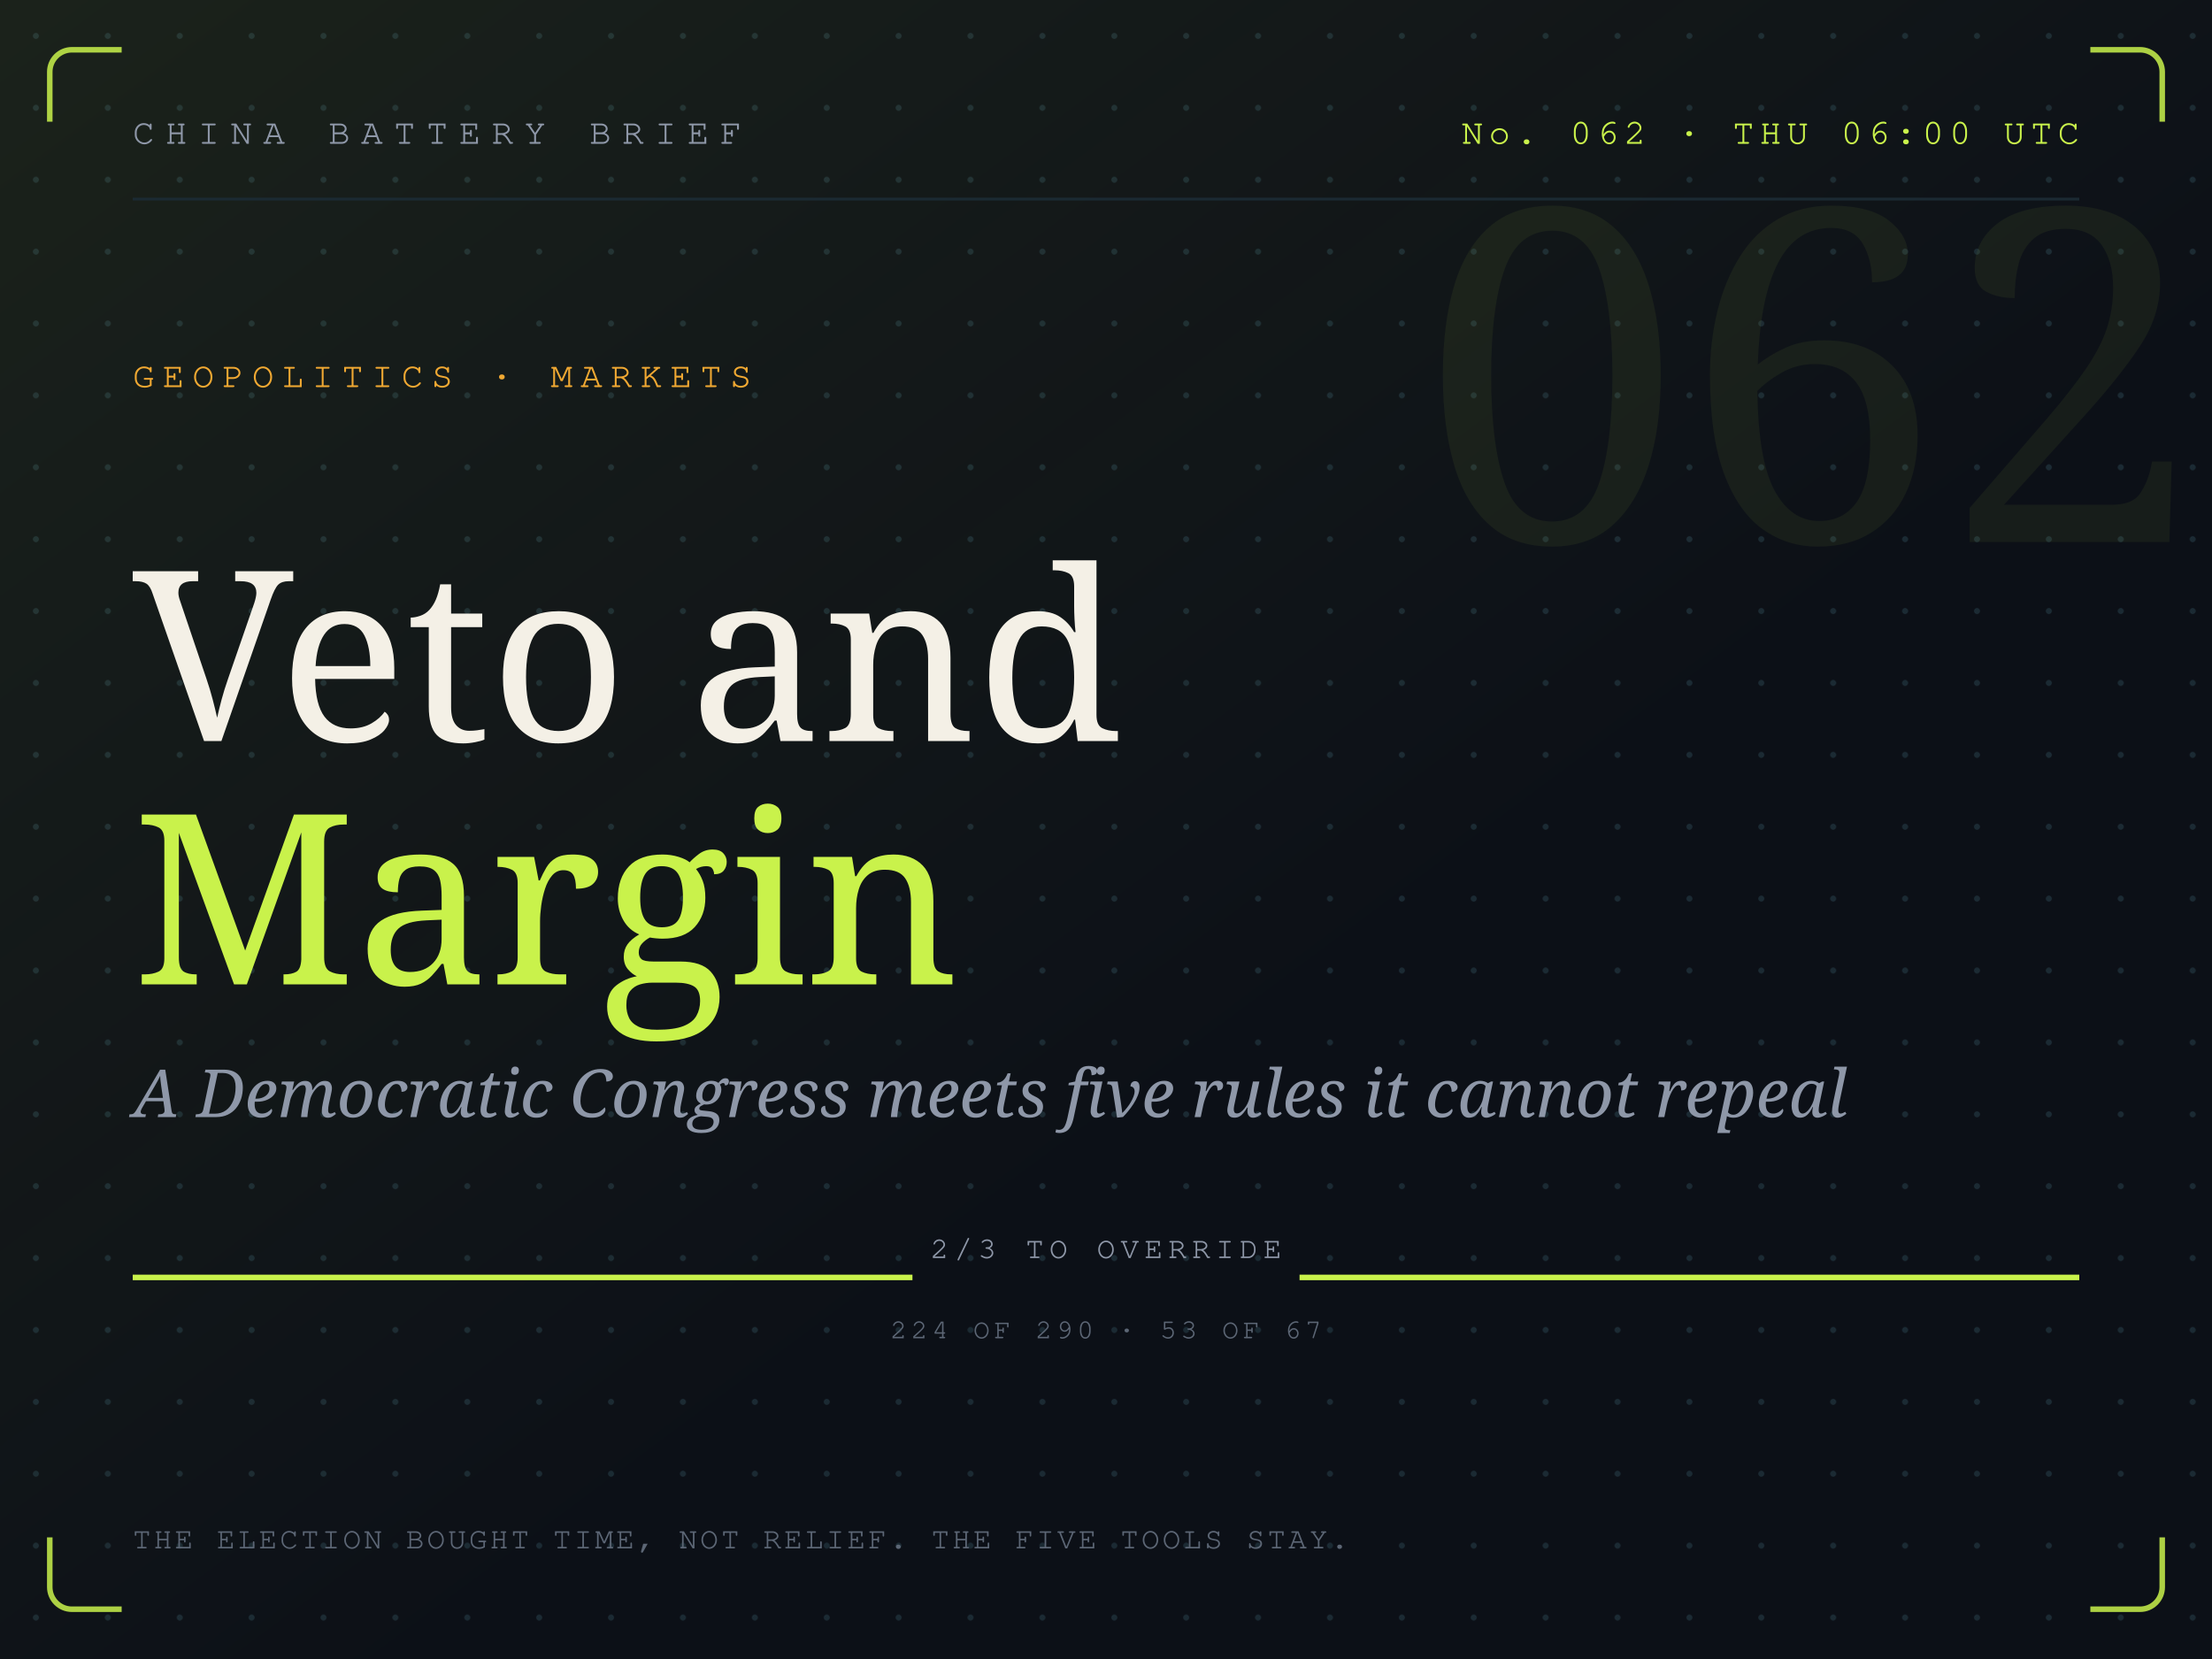
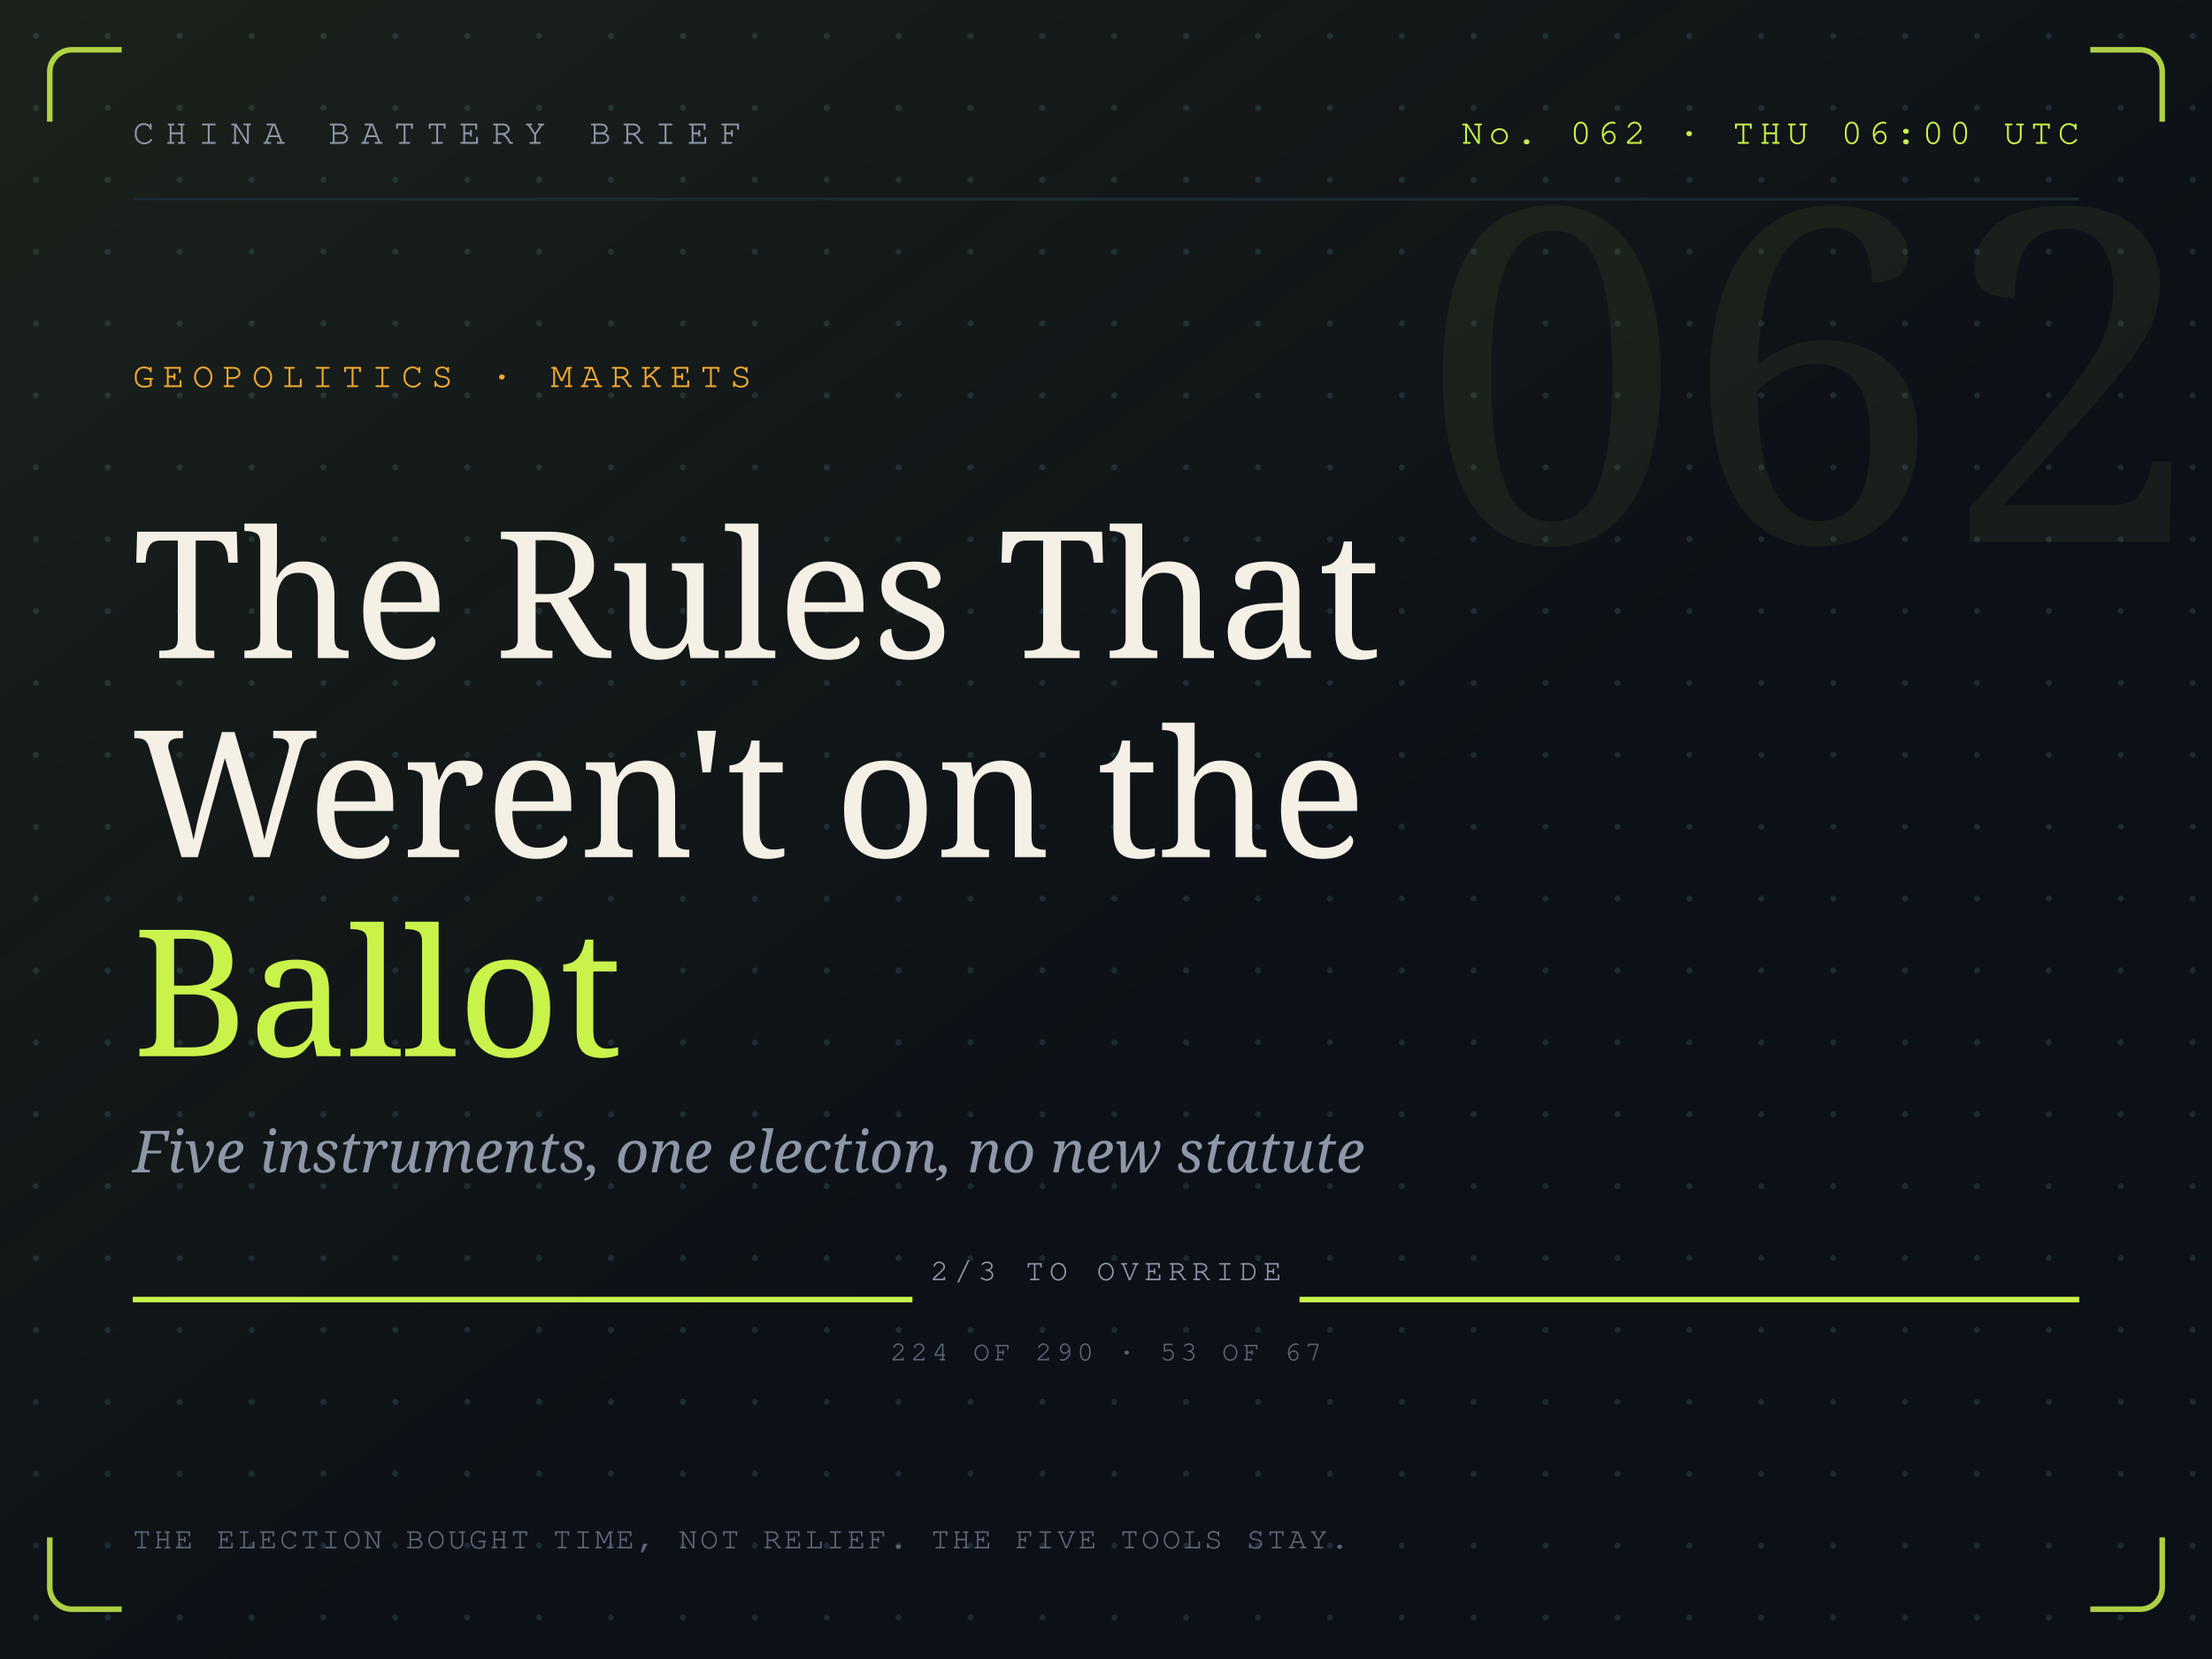
- <svg xmlns="http://www.w3.org/2000/svg" width="800" height="600" viewBox="0 0 800 600" role="img" aria-label="Cover 062 — Veto and Margin: what a Democratic Congress can do to Chinese batteries">
+ <svg xmlns="http://www.w3.org/2000/svg" width="800" height="600" viewBox="0 0 800 600" role="img" aria-label="Cover 062 — The Rules That Weren't on the Ballot">
  <defs>
    <pattern id="dots" width="26" height="26" patternUnits="userSpaceOnUse">
      <circle cx="13" cy="13" r="1.1" fill="#1B2A33" />
    </pattern>
    <linearGradient id="glow" x1="0" y1="0" x2="1" y2="1">
      <stop offset="0" stop-color="#C9F24B" stop-opacity="0.08" />
      <stop offset="0.6" stop-color="#C9F24B" stop-opacity="0" />
    </linearGradient>
  </defs>
  <rect width="800" height="600" fill="#0C1017" />
  <rect width="800" height="600" fill="url(#dots)" />
  <rect width="800" height="600" fill="url(#glow)" />
  <text x="796" y="196" text-anchor="end" font-family="Georgia,serif" font-size="168" fill="#C9F24B" opacity="0.06">062</text>
  <g stroke="#C9F24B" stroke-width="2" opacity="0.85">
    <path d="M18 44 V26 a8 8 0 0 1 8 -8 H44" fill="none" />
    <path d="M782 44 V26 a8 8 0 0 0 -8 -8 H756" fill="none" />
    <path d="M18 556 V574 a8 8 0 0 0 8 8 H44" fill="none" />
    <path d="M782 556 V574 a8 8 0 0 1 -8 8 H756" fill="none" />
  </g>
  <text x="48" y="52" font-family="Courier,monospace" font-size="13" letter-spacing="4" fill="#8E97A8">CHINA BATTERY BRIEF</text>
  <text x="752" y="52" text-anchor="end" font-family="Courier,monospace" font-size="13" letter-spacing="2" fill="#C9F24B">No. 062 · THU 06:00 UTC</text>
  <line x1="48" y1="72" x2="752" y2="72" stroke="#1B2A33" stroke-width="1" />
  <text x="48" y="140" font-family="Courier,monospace" font-size="13" letter-spacing="3" fill="#F0A832">GEOPOLITICS · MARKETS</text>
-   <text x="48" y="268" font-family="Georgia,serif" font-size="86" fill="#F4F0E6">Veto and</text>
-   <text x="48" y="356" font-family="Georgia,serif" font-size="86" fill="#C9F24B">Margin</text>
-   <text x="48" y="404" font-family="Georgia,serif" font-style="italic" font-size="24" fill="#8E97A8">A Democratic Congress meets five rules it cannot repeal</text>
-   <line x1="48" y1="462" x2="330" y2="462" stroke="#C9F24B" stroke-width="2" />
-   <line x1="470" y1="462" x2="752" y2="462" stroke="#C9F24B" stroke-width="2" />
-   <text x="400" y="455" text-anchor="middle" font-family="Courier,monospace" font-size="11" letter-spacing="2" fill="#8E97A8">2/3 TO OVERRIDE</text>
-   <text x="400" y="484" text-anchor="middle" font-family="Courier,monospace" font-size="10" letter-spacing="1.5" fill="#5C6675">224 OF 290 · 53 OF 67</text>
+   <text x="48" y="238" font-family="Georgia,serif" font-size="64" fill="#F4F0E6">The Rules That</text>
+   <text x="48" y="310" font-family="Georgia,serif" font-size="64" fill="#F4F0E6">Weren't on the</text>
+   <text x="48" y="382" font-family="Georgia,serif" font-size="64" fill="#C9F24B">Ballot</text>
+   <text x="48" y="424" font-family="Georgia,serif" font-style="italic" font-size="21" fill="#8E97A8">Five instruments, one election, no new statute</text>
+   <line x1="48" y1="470" x2="330" y2="470" stroke="#C9F24B" stroke-width="2" />
+   <line x1="470" y1="470" x2="752" y2="470" stroke="#C9F24B" stroke-width="2" />
+   <text x="400" y="463" text-anchor="middle" font-family="Courier,monospace" font-size="11" letter-spacing="2" fill="#8E97A8">2/3 TO OVERRIDE</text>
+   <text x="400" y="492" text-anchor="middle" font-family="Courier,monospace" font-size="10" letter-spacing="1.5" fill="#5C6675">224 OF 290 · 53 OF 67</text>
  <text x="48" y="560" font-family="Courier,monospace" font-size="11" letter-spacing="1" fill="#5C6675">THE ELECTION BOUGHT TIME, NOT RELIEF. THE FIVE TOOLS STAY.</text>
</svg>
